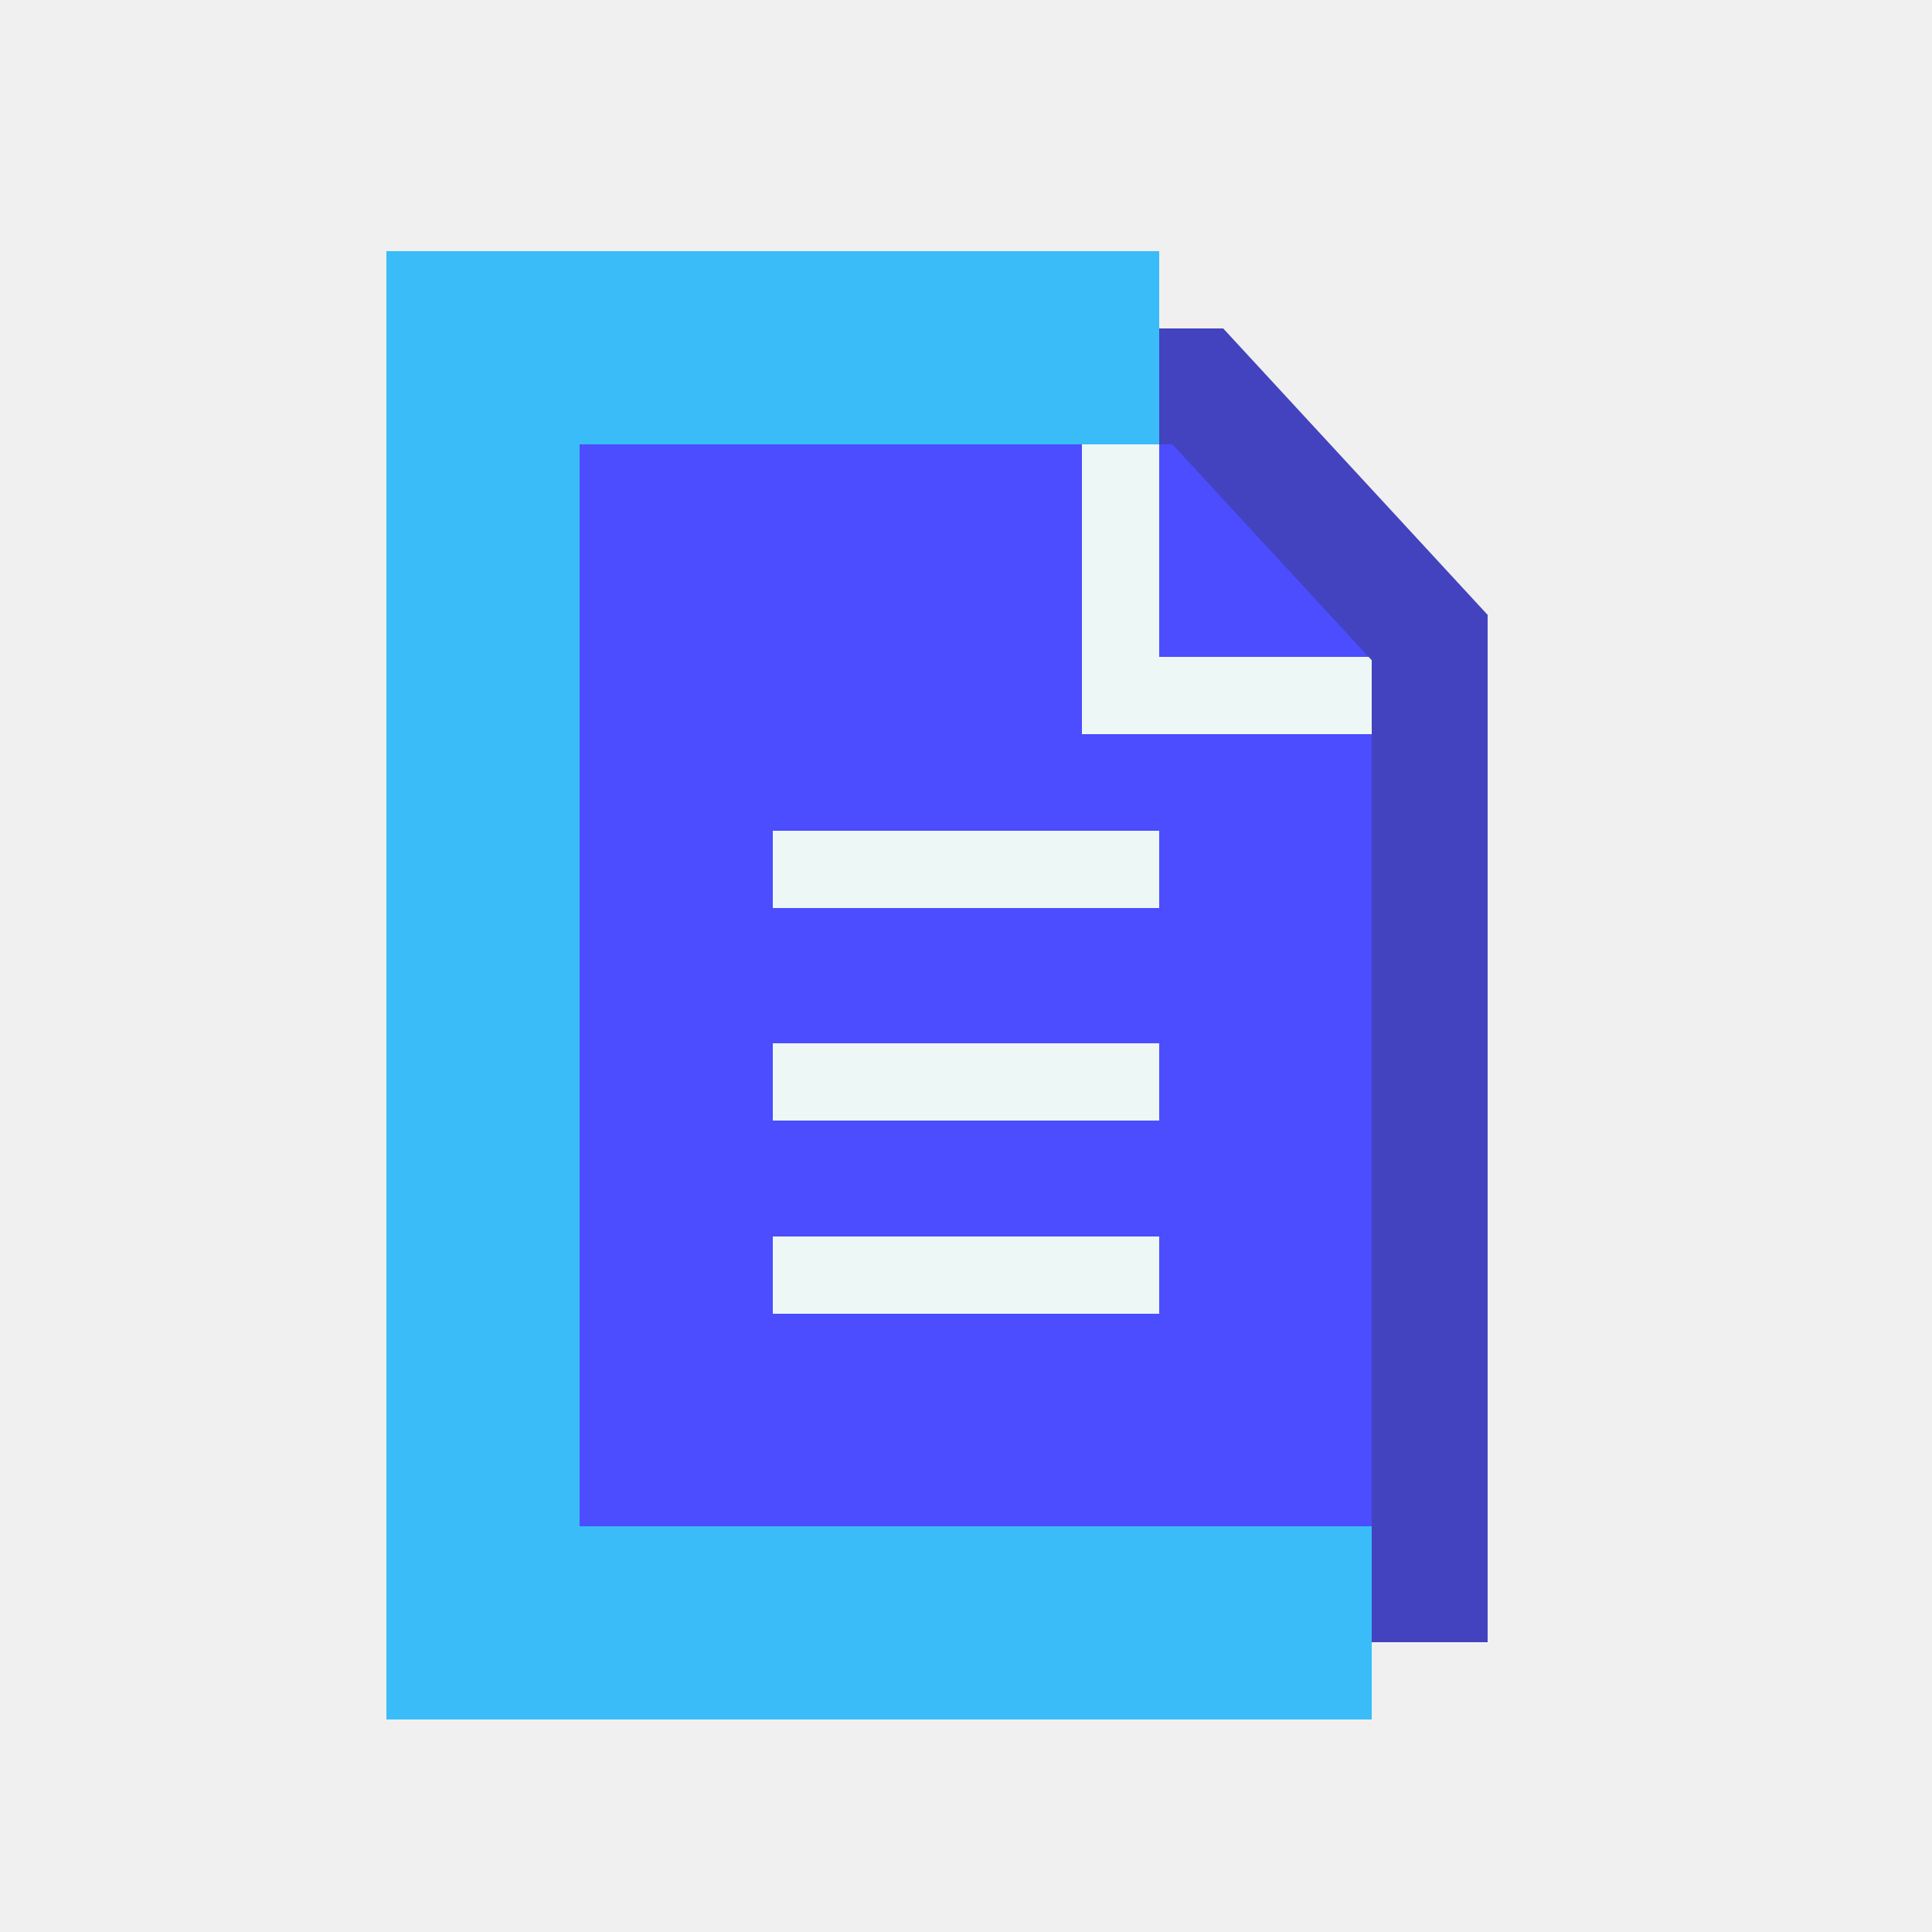
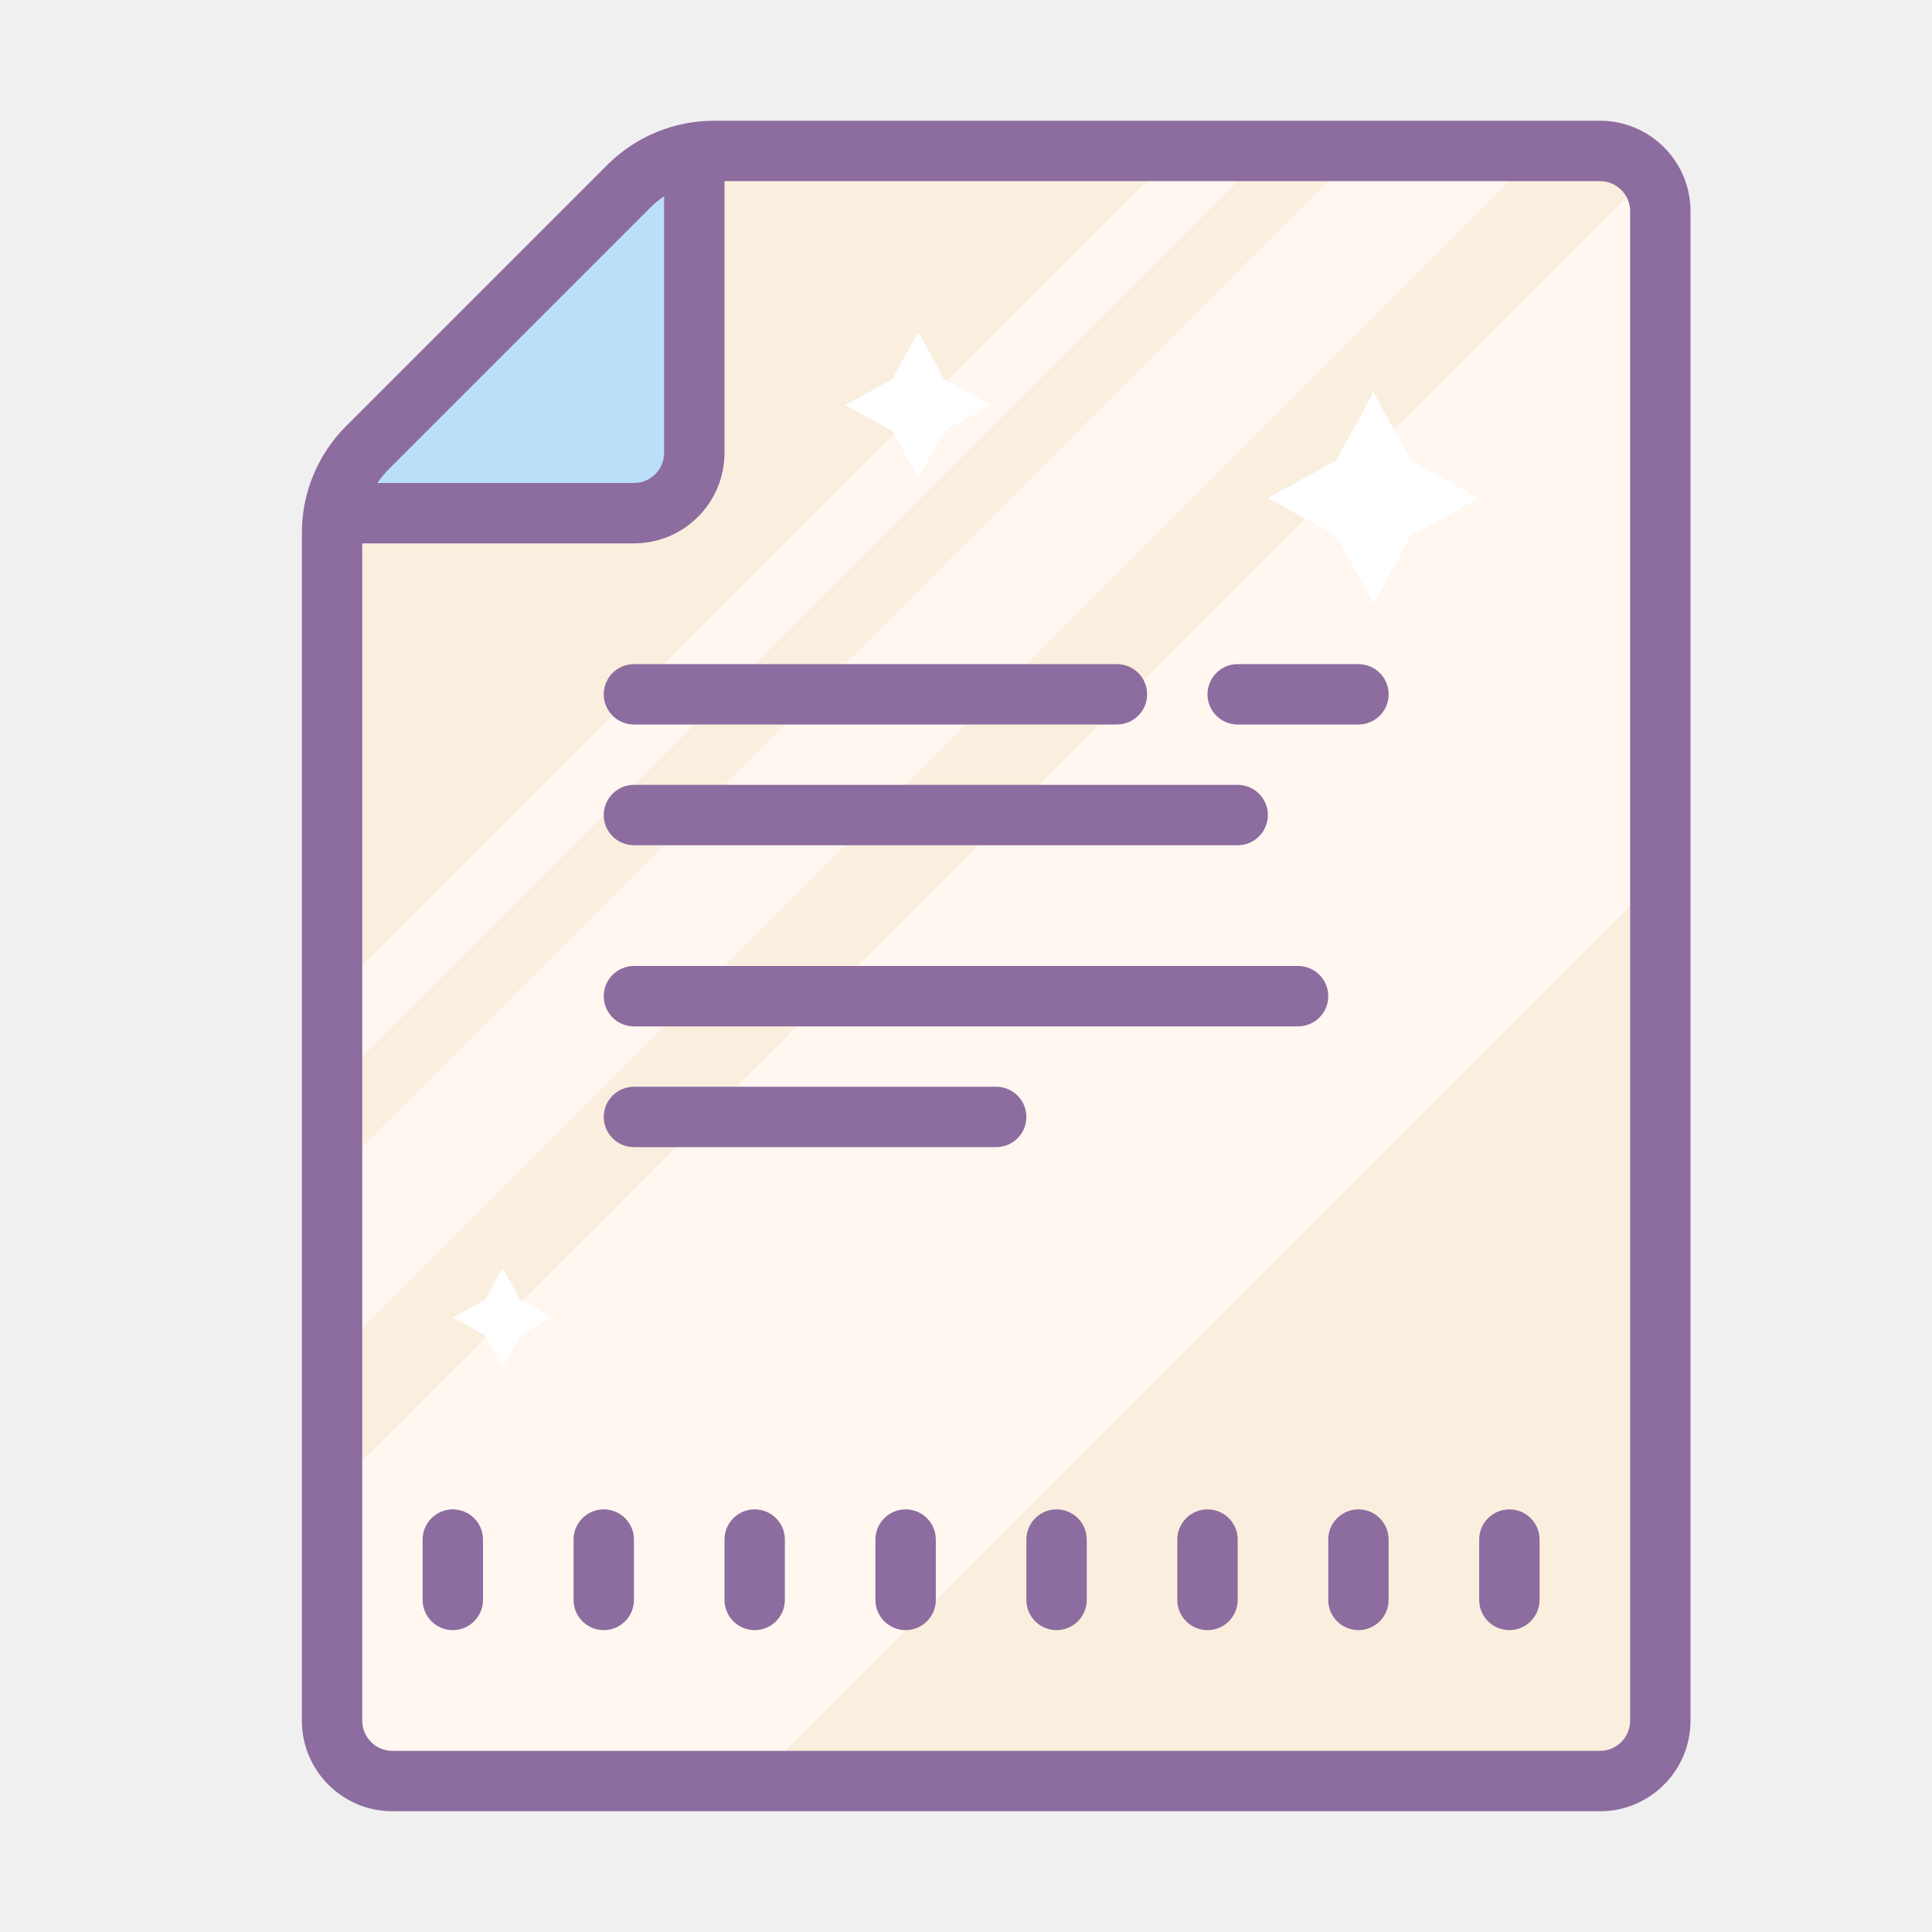
- <svg xmlns="http://www.w3.org/2000/svg" viewBox="0 0 100 100" width="100px" height="100px">
-   <polygon fill="#4b4dff" points="74,82 26,82 26,20 61,20 74,33" />
-   <polygon fill="#edf7f5" points="73,38 56,38 56,21 60,21 60,34 73,34" />
-   <path fill="#4343bf" d="M77,85H23V17h40.313L77,31.827V85z M29,79h42V34.173L60.687,23H29V79z" />
-   <rect width="20" height="4" x="40" y="43" fill="#edf7f5" />
-   <rect width="20" height="4" x="40" y="54" fill="#edf7f5" />
-   <rect width="20" height="4" x="40" y="64" fill="#edf7f5" />
-   <polygon fill="#3abcf8" points="71,89 20,89 20,13 60,13 60,23 30,23 30,79 71,79" />
+ <svg xmlns="http://www.w3.org/2000/svg" viewBox="0 0 64 64" width="128px" height="128px">
+   <path fill="#faefde" d="M23.24,4.94H52a3,3,0,0,1,3,3v48a3,3,0,0,1-3,3H14a3,3,0,0,1-3-3V17.18a3,3,0,0,1,.88-2.12l9.24-9.24A3,3,0,0,1,23.24,4.94Z" />
+   <path fill="#fff7f0" d="M11 59L10.85 49.54 54.34 6.06 55 29 25 59 11 59zM10.85 39.15L45.06 4.94 50.81 5.19 11 45 10.85 39.15zM10.85 33.15L39 5 42 5 10.85 36.15 10.85 33.15z" />
+   <path fill="#fff" d="M45.5 13L46.74 15.26 49 16.5 46.74 17.74 45.5 20 44.26 17.74 42 16.5 44.26 15.26 45.5 13zM30.42 11L31.27 12.56 32.84 13.42 31.27 14.27 30.42 15.84 29.56 14.27 28 13.42 29.56 12.56 30.42 11zM16.65 42L17.23 43.06 18.3 43.65 17.23 44.23 16.65 45.3 16.07 44.23 15 43.65 16.07 43.06 16.65 42z" />
+   <path fill="#bbdef9" d="M23 5L23 17 11 17 23 5z" />
+   <path fill="#8d6c9f" d="M53,4H23.66a5,5,0,0,0-3.54,1.46l-8.66,8.66A5,5,0,0,0,10,17.66V57a3,3,0,0,0,3,3H53a3,3,0,0,0,3-3V7A3,3,0,0,0,53,4ZM21.54,6.88A3,3,0,0,1,22,6.5V15a1,1,0,0,1-1,1H12.5a3,3,0,0,1,.38-.46ZM54,57a1,1,0,0,1-1,1H13a1,1,0,0,1-1-1V18h9a3,3,0,0,0,3-3V6H53a1,1,0,0,1,1,1Z" />
+   <path fill="#8d6c9f" d="M45 22H41a1 1 0 0 0 0 2h4a1 1 0 0 0 0-2zM21 24H37a1 1 0 0 0 0-2H21a1 1 0 0 0 0 2zM21 28H41a1 1 0 0 0 0-2H21a1 1 0 0 0 0 2zM33 36H21a1 1 0 0 0 0 2H33a1 1 0 0 0 0-2zM43 32H21a1 1 0 0 0 0 2H43a1 1 0 0 0 0-2zM15 50a1 1 0 0 0-1 1v2a1 1 0 0 0 2 0V51A1 1 0 0 0 15 50zM20 50a1 1 0 0 0-1 1v2a1 1 0 0 0 2 0V51A1 1 0 0 0 20 50zM25 50a1 1 0 0 0-1 1v2a1 1 0 0 0 2 0V51A1 1 0 0 0 25 50zM30 50a1 1 0 0 0-1 1v2a1 1 0 0 0 2 0V51A1 1 0 0 0 30 50zM35 50a1 1 0 0 0-1 1v2a1 1 0 0 0 2 0V51A1 1 0 0 0 35 50zM40 50a1 1 0 0 0-1 1v2a1 1 0 0 0 2 0V51A1 1 0 0 0 40 50zM45 50a1 1 0 0 0-1 1v2a1 1 0 0 0 2 0V51A1 1 0 0 0 45 50zM50 50a1 1 0 0 0-1 1v2a1 1 0 0 0 2 0V51A1 1 0 0 0 50 50z" />
</svg>
